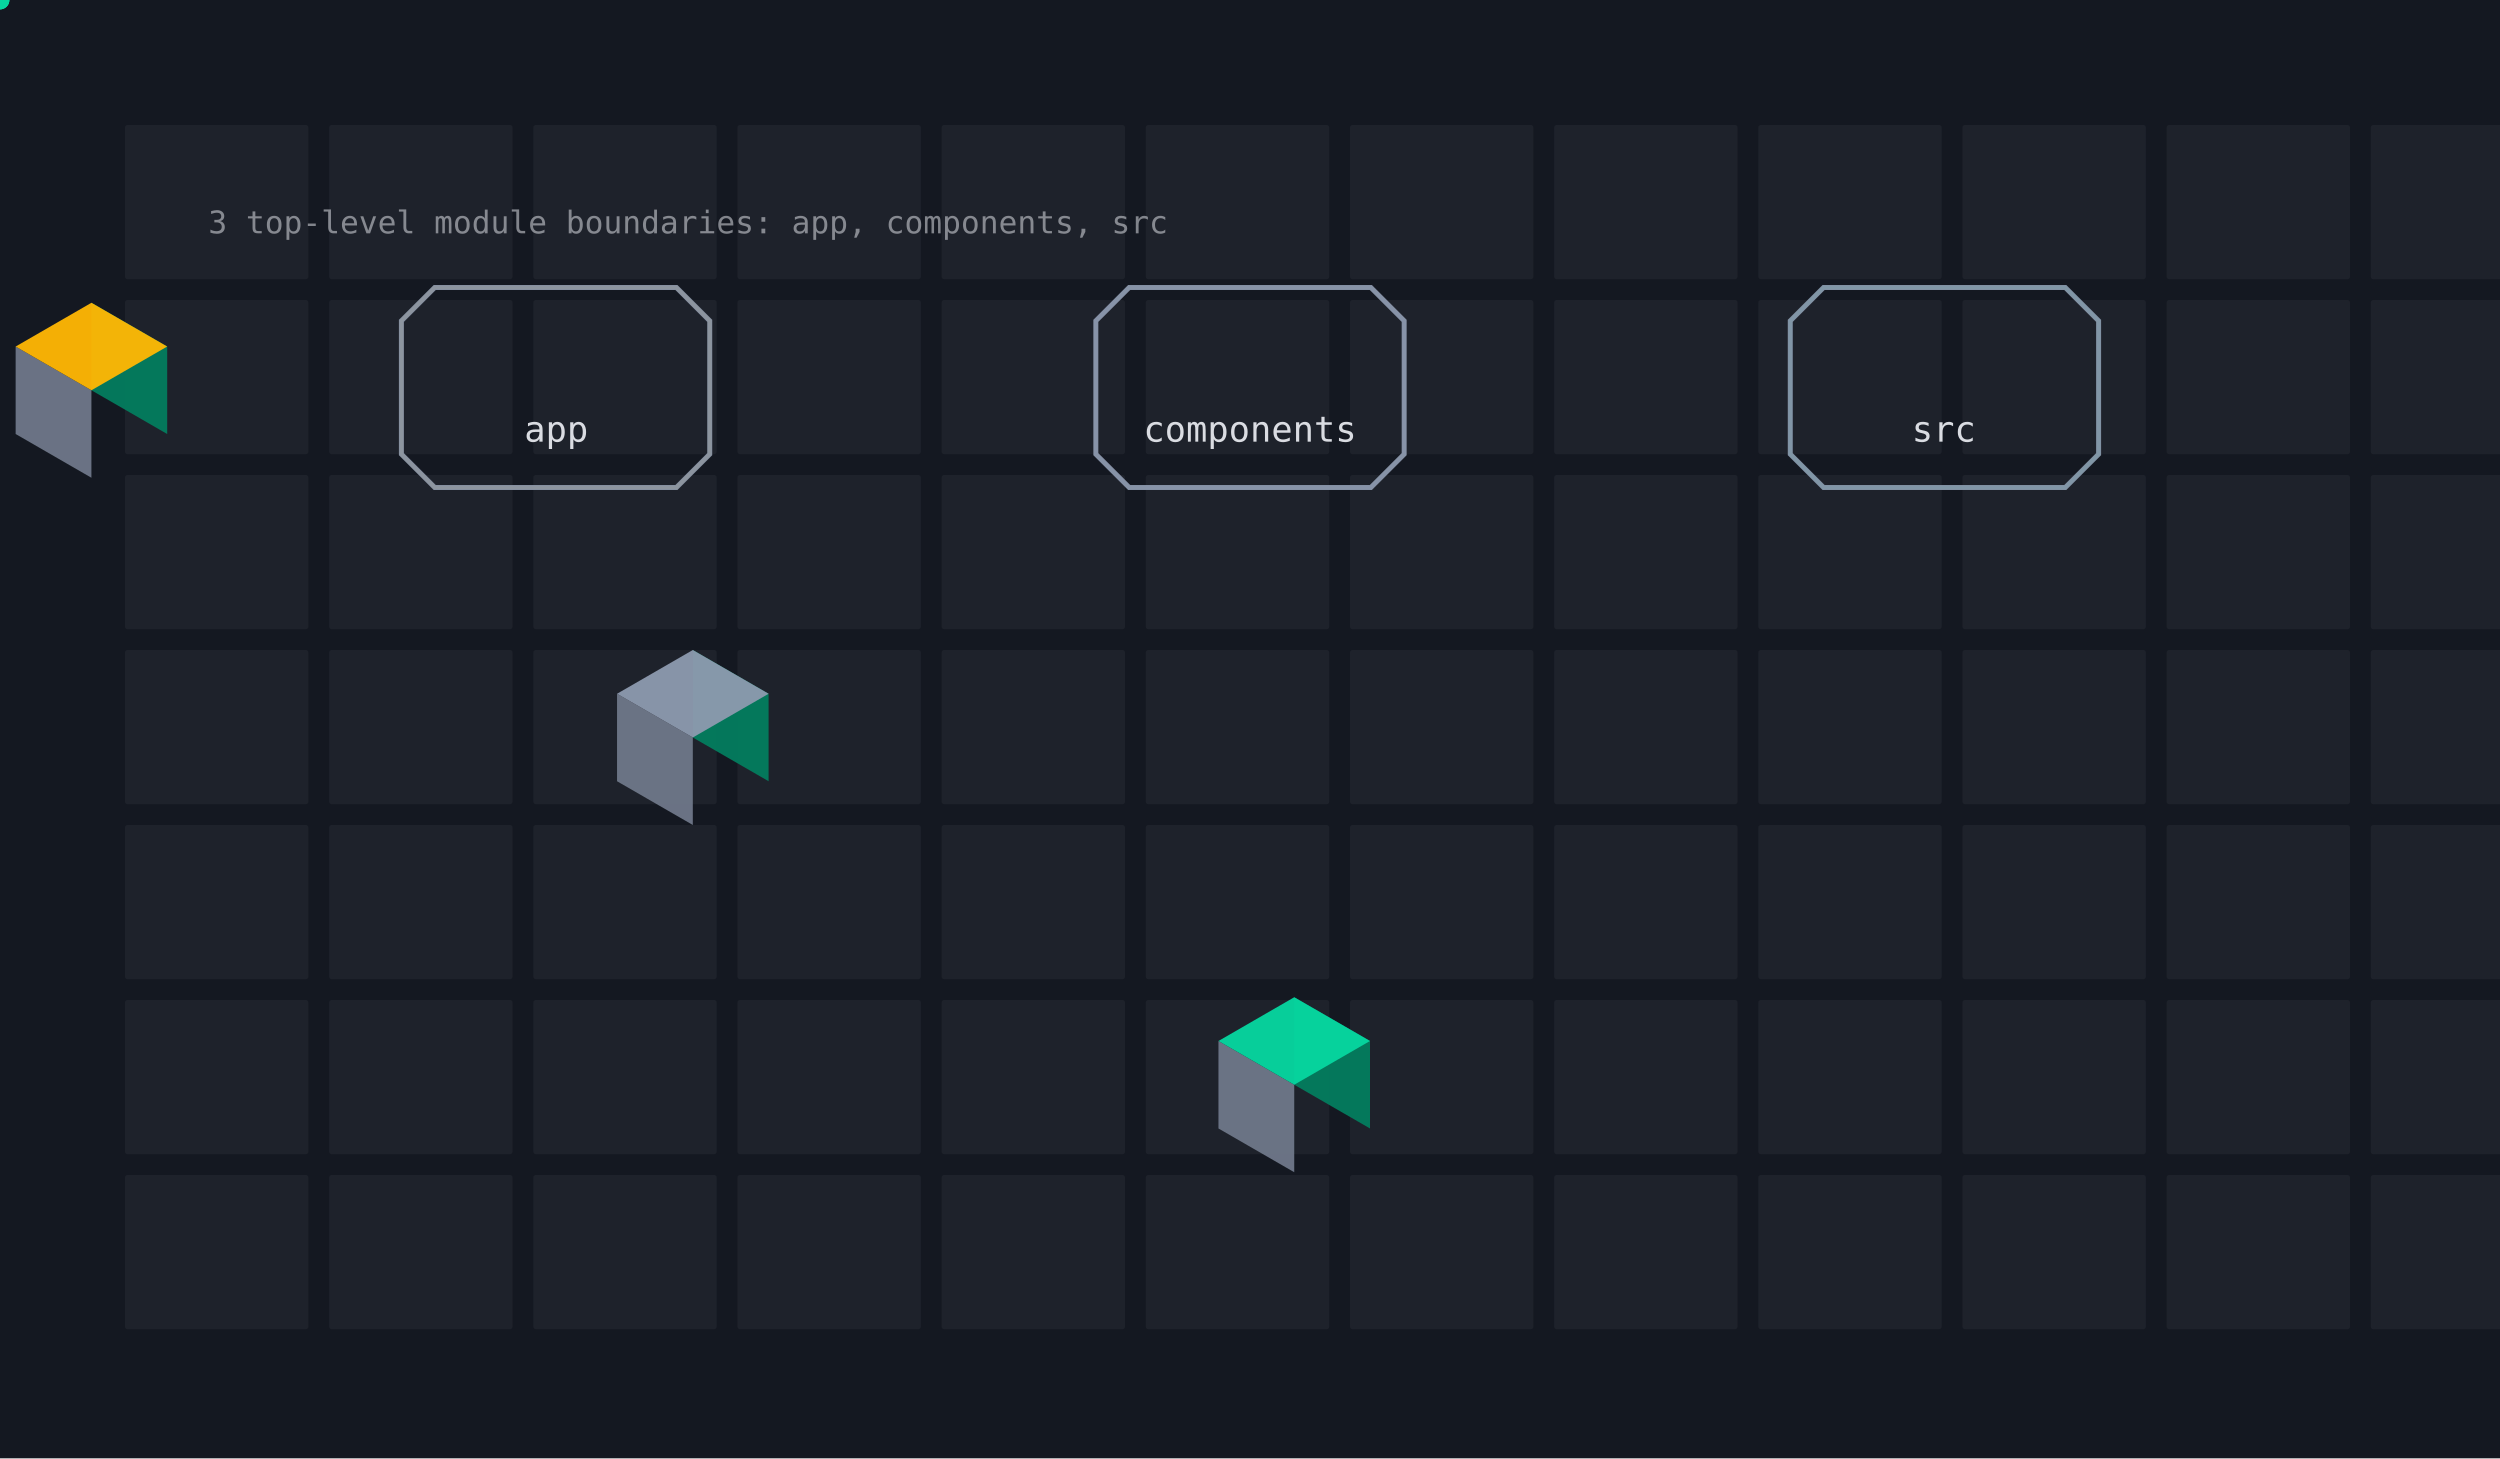
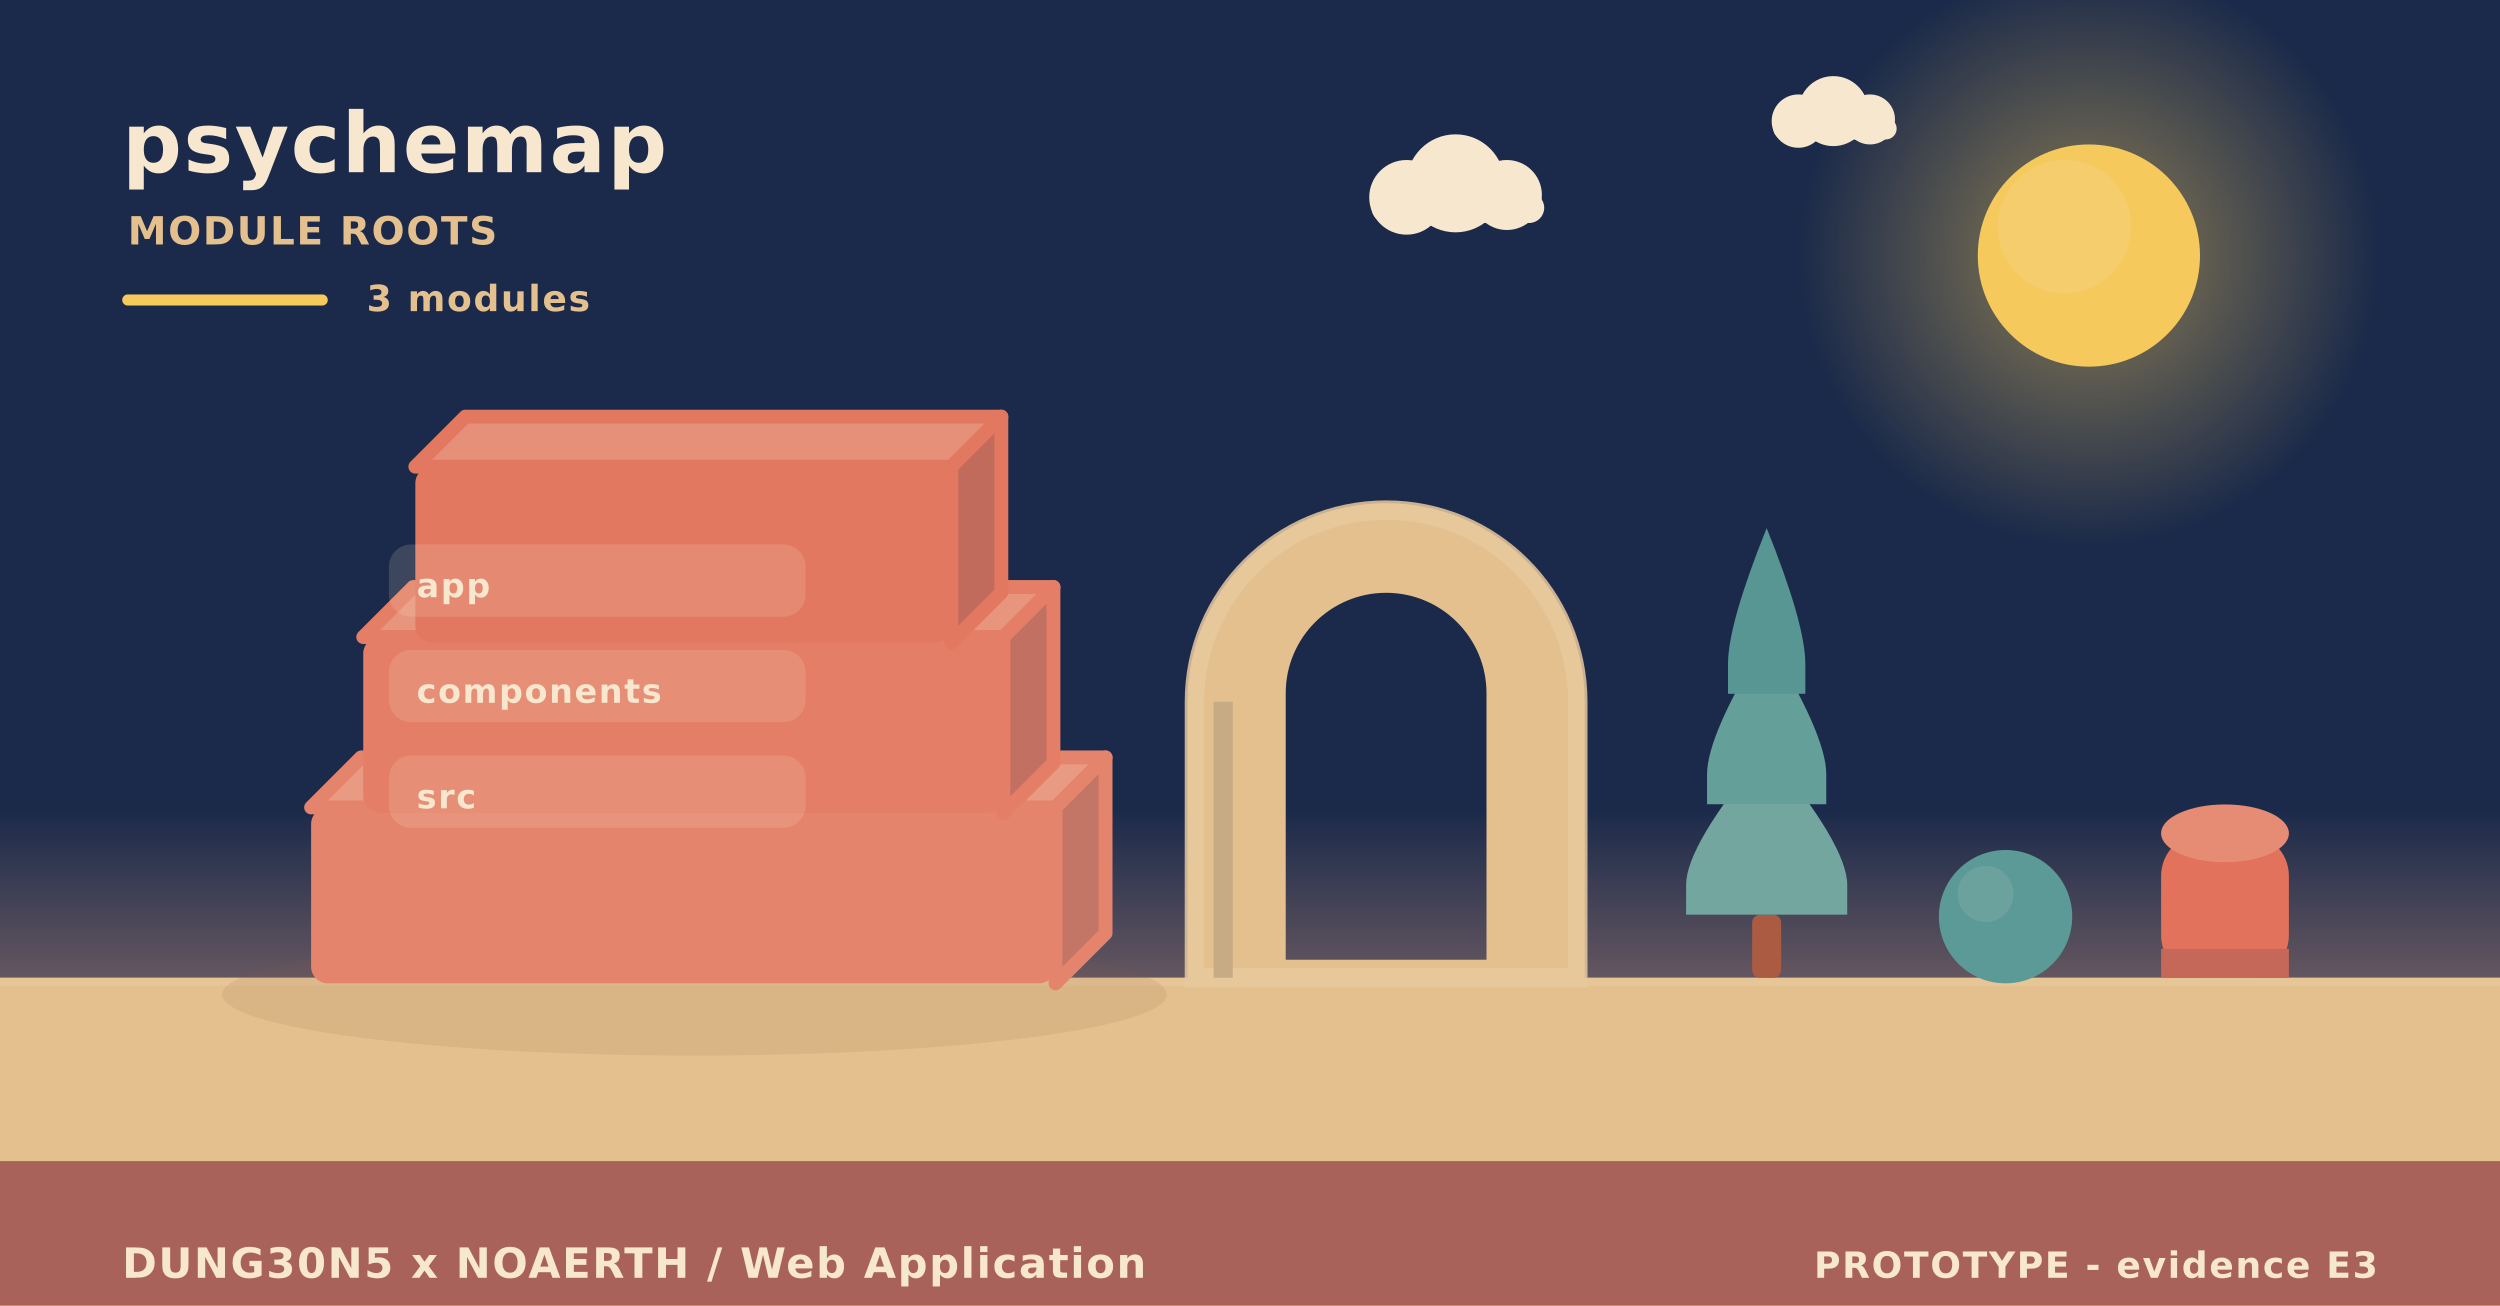
- <svg xmlns="http://www.w3.org/2000/svg" viewBox="0 0 1200 700" width="1200" height="700" role="img" aria-label="psychemap architecture">
-   <rect width="1200" height="700" fill="#141821" />
-   <defs>
-     <linearGradient id="ga" x1="0" y1="0" x2="1" y2="1">
-       <stop offset="0%" stop-color="#ffb703" />
-       <stop offset="100%" stop-color="#8d99ae" />
-     </linearGradient>
-   </defs>
-   <rect x="60.00" y="60.00" width="88.00" height="74.00" rx="1.20" fill="#eef1f6" opacity="0.05" />
-   <rect x="158.00" y="60.00" width="88.00" height="74.00" rx="1.20" fill="#eef1f6" opacity="0.05" />
-   <rect x="256.00" y="60.00" width="88.00" height="74.00" rx="1.20" fill="#eef1f6" opacity="0.05" />
-   <rect x="354.00" y="60.00" width="88.00" height="74.00" rx="1.20" fill="#eef1f6" opacity="0.05" />
-   <rect x="452.00" y="60.00" width="88.00" height="74.00" rx="1.20" fill="#eef1f6" opacity="0.05" />
-   <rect x="550.00" y="60.00" width="88.00" height="74.00" rx="1.20" fill="#eef1f6" opacity="0.05" />
-   <rect x="648.00" y="60.00" width="88.00" height="74.00" rx="1.20" fill="#eef1f6" opacity="0.05" />
-   <rect x="746.00" y="60.00" width="88.00" height="74.00" rx="1.20" fill="#eef1f6" opacity="0.05" />
-   <rect x="844.00" y="60.00" width="88.00" height="74.00" rx="1.20" fill="#eef1f6" opacity="0.05" />
-   <rect x="942.00" y="60.00" width="88.00" height="74.00" rx="1.20" fill="#eef1f6" opacity="0.05" />
-   <rect x="1040.00" y="60.00" width="88.00" height="74.00" rx="1.20" fill="#eef1f6" opacity="0.05" />
-   <rect x="1138.00" y="60.00" width="88.00" height="74.00" rx="1.20" fill="#eef1f6" opacity="0.05" />
-   <rect x="60.00" y="144.00" width="88.00" height="74.00" rx="1.20" fill="#eef1f6" opacity="0.05" />
-   <rect x="158.00" y="144.00" width="88.00" height="74.00" rx="1.20" fill="#eef1f6" opacity="0.05" />
-   <rect x="256.00" y="144.00" width="88.00" height="74.00" rx="1.20" fill="#eef1f6" opacity="0.05" />
-   <rect x="354.00" y="144.00" width="88.00" height="74.00" rx="1.20" fill="#eef1f6" opacity="0.05" />
-   <rect x="452.00" y="144.00" width="88.00" height="74.00" rx="1.20" fill="#eef1f6" opacity="0.05" />
-   <rect x="550.00" y="144.00" width="88.00" height="74.00" rx="1.20" fill="#eef1f6" opacity="0.05" />
-   <rect x="648.00" y="144.00" width="88.00" height="74.00" rx="1.20" fill="#eef1f6" opacity="0.05" />
-   <rect x="746.00" y="144.00" width="88.00" height="74.00" rx="1.20" fill="#eef1f6" opacity="0.05" />
-   <rect x="844.00" y="144.00" width="88.00" height="74.00" rx="1.20" fill="#eef1f6" opacity="0.05" />
-   <rect x="942.00" y="144.00" width="88.00" height="74.00" rx="1.20" fill="#eef1f6" opacity="0.05" />
-   <rect x="1040.00" y="144.00" width="88.00" height="74.00" rx="1.20" fill="#eef1f6" opacity="0.05" />
-   <rect x="1138.00" y="144.00" width="88.00" height="74.00" rx="1.20" fill="#eef1f6" opacity="0.05" />
-   <rect x="60.00" y="228.00" width="88.00" height="74.00" rx="1.20" fill="#eef1f6" opacity="0.05" />
-   <rect x="158.00" y="228.00" width="88.00" height="74.00" rx="1.20" fill="#eef1f6" opacity="0.05" />
-   <rect x="256.00" y="228.00" width="88.00" height="74.00" rx="1.20" fill="#eef1f6" opacity="0.05" />
-   <rect x="354.00" y="228.00" width="88.00" height="74.00" rx="1.20" fill="#eef1f6" opacity="0.05" />
-   <rect x="452.00" y="228.00" width="88.00" height="74.00" rx="1.20" fill="#eef1f6" opacity="0.05" />
-   <rect x="550.00" y="228.00" width="88.00" height="74.00" rx="1.20" fill="#eef1f6" opacity="0.05" />
-   <rect x="648.00" y="228.00" width="88.00" height="74.00" rx="1.20" fill="#eef1f6" opacity="0.05" />
-   <rect x="746.00" y="228.00" width="88.00" height="74.00" rx="1.20" fill="#eef1f6" opacity="0.05" />
-   <rect x="844.00" y="228.00" width="88.00" height="74.00" rx="1.20" fill="#eef1f6" opacity="0.05" />
-   <rect x="942.00" y="228.00" width="88.00" height="74.00" rx="1.20" fill="#eef1f6" opacity="0.05" />
-   <rect x="1040.00" y="228.00" width="88.00" height="74.00" rx="1.20" fill="#eef1f6" opacity="0.05" />
-   <rect x="1138.00" y="228.00" width="88.00" height="74.00" rx="1.20" fill="#eef1f6" opacity="0.05" />
-   <rect x="60.00" y="312.00" width="88.00" height="74.00" rx="1.20" fill="#eef1f6" opacity="0.05" />
-   <rect x="158.00" y="312.00" width="88.00" height="74.00" rx="1.20" fill="#eef1f6" opacity="0.05" />
-   <rect x="256.00" y="312.00" width="88.00" height="74.00" rx="1.20" fill="#eef1f6" opacity="0.05" />
-   <rect x="354.00" y="312.00" width="88.00" height="74.00" rx="1.20" fill="#eef1f6" opacity="0.05" />
-   <rect x="452.00" y="312.00" width="88.00" height="74.00" rx="1.20" fill="#eef1f6" opacity="0.05" />
-   <rect x="550.00" y="312.00" width="88.00" height="74.00" rx="1.20" fill="#eef1f6" opacity="0.05" />
-   <rect x="648.00" y="312.00" width="88.00" height="74.00" rx="1.20" fill="#eef1f6" opacity="0.05" />
-   <rect x="746.00" y="312.00" width="88.00" height="74.00" rx="1.20" fill="#eef1f6" opacity="0.05" />
-   <rect x="844.00" y="312.00" width="88.00" height="74.00" rx="1.20" fill="#eef1f6" opacity="0.05" />
-   <rect x="942.00" y="312.00" width="88.00" height="74.00" rx="1.20" fill="#eef1f6" opacity="0.05" />
-   <rect x="1040.00" y="312.00" width="88.00" height="74.00" rx="1.20" fill="#eef1f6" opacity="0.05" />
-   <rect x="1138.00" y="312.00" width="88.00" height="74.00" rx="1.20" fill="#eef1f6" opacity="0.05" />
-   <rect x="60.00" y="396.00" width="88.00" height="74.00" rx="1.20" fill="#eef1f6" opacity="0.05" />
-   <rect x="158.00" y="396.00" width="88.00" height="74.00" rx="1.20" fill="#eef1f6" opacity="0.05" />
-   <rect x="256.00" y="396.00" width="88.00" height="74.00" rx="1.20" fill="#eef1f6" opacity="0.05" />
-   <rect x="354.00" y="396.00" width="88.00" height="74.00" rx="1.20" fill="#eef1f6" opacity="0.05" />
-   <rect x="452.00" y="396.00" width="88.00" height="74.00" rx="1.20" fill="#eef1f6" opacity="0.05" />
-   <rect x="550.00" y="396.00" width="88.00" height="74.00" rx="1.20" fill="#eef1f6" opacity="0.05" />
-   <rect x="648.00" y="396.00" width="88.00" height="74.00" rx="1.20" fill="#eef1f6" opacity="0.05" />
-   <rect x="746.00" y="396.00" width="88.00" height="74.00" rx="1.20" fill="#eef1f6" opacity="0.05" />
-   <rect x="844.00" y="396.00" width="88.00" height="74.00" rx="1.20" fill="#eef1f6" opacity="0.05" />
-   <rect x="942.00" y="396.00" width="88.00" height="74.00" rx="1.20" fill="#eef1f6" opacity="0.05" />
-   <rect x="1040.00" y="396.00" width="88.00" height="74.00" rx="1.20" fill="#eef1f6" opacity="0.05" />
-   <rect x="1138.00" y="396.00" width="88.00" height="74.00" rx="1.20" fill="#eef1f6" opacity="0.05" />
-   <rect x="60.00" y="480.00" width="88.00" height="74.00" rx="1.20" fill="#eef1f6" opacity="0.05" />
-   <rect x="158.00" y="480.00" width="88.00" height="74.00" rx="1.20" fill="#eef1f6" opacity="0.05" />
-   <rect x="256.00" y="480.00" width="88.00" height="74.00" rx="1.20" fill="#eef1f6" opacity="0.05" />
-   <rect x="354.00" y="480.00" width="88.00" height="74.00" rx="1.20" fill="#eef1f6" opacity="0.05" />
-   <rect x="452.00" y="480.00" width="88.00" height="74.00" rx="1.20" fill="#eef1f6" opacity="0.05" />
-   <rect x="550.00" y="480.00" width="88.00" height="74.00" rx="1.20" fill="#eef1f6" opacity="0.05" />
-   <rect x="648.00" y="480.00" width="88.00" height="74.00" rx="1.20" fill="#eef1f6" opacity="0.05" />
-   <rect x="746.00" y="480.00" width="88.00" height="74.00" rx="1.20" fill="#eef1f6" opacity="0.05" />
-   <rect x="844.00" y="480.00" width="88.00" height="74.00" rx="1.20" fill="#eef1f6" opacity="0.05" />
-   <rect x="942.00" y="480.00" width="88.00" height="74.00" rx="1.20" fill="#eef1f6" opacity="0.05" />
-   <rect x="1040.00" y="480.00" width="88.00" height="74.00" rx="1.20" fill="#eef1f6" opacity="0.05" />
-   <rect x="1138.00" y="480.00" width="88.00" height="74.00" rx="1.20" fill="#eef1f6" opacity="0.05" />
-   <rect x="60.00" y="564.00" width="88.00" height="74.00" rx="1.20" fill="#eef1f6" opacity="0.05" />
-   <rect x="158.00" y="564.00" width="88.00" height="74.00" rx="1.20" fill="#eef1f6" opacity="0.05" />
-   <rect x="256.00" y="564.00" width="88.00" height="74.00" rx="1.20" fill="#eef1f6" opacity="0.05" />
-   <rect x="354.00" y="564.00" width="88.00" height="74.00" rx="1.20" fill="#eef1f6" opacity="0.05" />
-   <rect x="452.00" y="564.00" width="88.00" height="74.00" rx="1.20" fill="#eef1f6" opacity="0.05" />
-   <rect x="550.00" y="564.00" width="88.00" height="74.00" rx="1.20" fill="#eef1f6" opacity="0.05" />
-   <rect x="648.00" y="564.00" width="88.00" height="74.00" rx="1.20" fill="#eef1f6" opacity="0.05" />
-   <rect x="746.00" y="564.00" width="88.00" height="74.00" rx="1.20" fill="#eef1f6" opacity="0.05" />
-   <rect x="844.00" y="564.00" width="88.00" height="74.00" rx="1.20" fill="#eef1f6" opacity="0.05" />
-   <rect x="942.00" y="564.00" width="88.00" height="74.00" rx="1.20" fill="#eef1f6" opacity="0.05" />
-   <rect x="1040.00" y="564.00" width="88.00" height="74.00" rx="1.20" fill="#eef1f6" opacity="0.05" />
-   <rect x="1138.00" y="564.00" width="88.00" height="74.00" rx="1.20" fill="#eef1f6" opacity="0.05" />
-   <path d="M208.67,138.00 H324.67 L340.67,154.00 V218.00 L324.67,234.00 H208.67 L192.67,218.00 V154.00 Z" fill="none" stroke="rgba(255,183,3,0.550)" stroke-width="1.80" opacity="0.90" />
-   <polygon points="43.88,187.33 80.25,208.33 80.25,166.33 43.88,145.33" fill="#037c5d" opacity="0.95" />
-   <polygon points="7.51,208.33 43.88,229.33 43.88,187.33 7.51,166.33" fill="#6e7788" opacity="0.95" />
-   <polygon points="43.88,145.33 80.25,166.33 43.88,187.33 7.51,166.33" fill="#ffb703" opacity="0.95" />
-   <text x="267" y="212" font-family="ui-monospace,Menlo,monospace" font-size="17" fill="rgba(238,241,246,0.900)" text-anchor="middle">app</text>
+ <svg xmlns="http://www.w3.org/2000/svg" width="900" height="470" viewBox="0 0 900 470" role="img" aria-label="psychemap - how it is built">
+   <linearGradient id="skya" x1="0" y1="0" x2="0" y2="1">
+     <stop offset="0" stop-color="#1b2a4a" />
+     <stop offset="0.62" stop-color="#1b2a4a" />
+     <stop offset="1" stop-color="#f3ad8a" />
+   </linearGradient>
+   <rect width="900" height="470" fill="url(#skya)" />
+   <radialGradient id="suna">
+     <stop offset="0.35" stop-color="#f5c95c" stop-opacity="0.34" />
+     <stop offset="1" stop-color="#f5c95c" stop-opacity="0" />
+   </radialGradient>
+   <circle cx="752" cy="92" r="104" fill="url(#suna)" />
+   <circle cx="752" cy="92" r="40" fill="#f5c95c" />
+   <circle cx="743.2" cy="81.6" r="24" fill="#f5d27e" opacity="0.5" />
  <g>
-     <path d="M208.67,138.00 H324.67 L340.67,154.00 V218.00 L324.67,234.00 H208.67 L192.67,218.00 V154.00 Z" fill="none" stroke="#8d99ae" stroke-width="2.40" opacity="0.90" />
-     <animate attributeName="opacity" values="0.25;1.0;0.25" dur="23.6s" begin="0.0s" repeatCount="indefinite" />
+     <circle cx="524" cy="66" r="17.64" fill="#f6e7ce" />
+     <circle cx="506.36" cy="71.04" r="13.44" fill="#f6e7ce" />
+     <circle cx="542.48" cy="70.2" r="12.6" fill="#f6e7ce" />
+     <rect x="493.76" y="69.36" width="62.16" height="10.92" rx="5.46" fill="#f6e7ce" />
+     <animateTransform attributeName="transform" type="translate" values="0 0;24 0;0 0" dur="36s" begin="0s" repeatCount="indefinite" />
  </g>
-   <g opacity="0.9">
-     <circle cx="0.00" cy="0.00" r="4.50" fill="#06d6a0" opacity="1.00" />
-     <animateTransform attributeName="transform" type="translate" values="266.67,184.00 600.00,184.00" dur="7.867s" begin="0.0s" repeatCount="indefinite" />
-     <animateTransform attributeName="transform" type="translate" values="600.00,184.00 266.67,184.00" dur="7.867s" begin="3.933s" repeatCount="indefinite" />
+   <g>
+     <circle cx="660" cy="40" r="12.6" fill="#f6e7ce" />
+     <circle cx="647.4" cy="43.6" r="9.6" fill="#f6e7ce" />
+     <circle cx="673.2" cy="43" r="9" fill="#f6e7ce" />
+     <rect x="638.4" y="42.4" width="44.4" height="7.8" rx="3.9" fill="#f6e7ce" />
+     <animateTransform attributeName="transform" type="translate" values="0 0;-18 0;0 0" dur="46s" begin="3s" repeatCount="indefinite" />
  </g>
-   <path d="M542.00,138.00 H658.00 L674.00,154.00 V218.00 L658.00,234.00 H542.00 L526.00,218.00 V154.00 Z" fill="none" stroke="rgba(141,153,174,0.550)" stroke-width="1.80" opacity="0.90" />
-   <polygon points="332.55,354.00 368.93,375.00 368.93,333.00 332.55,312.00" fill="#037c5d" opacity="0.95" />
-   <polygon points="296.18,375.00 332.55,396.00 332.55,354.00 296.18,333.00" fill="#6e7788" opacity="0.95" />
-   <polygon points="332.55,312.00 368.93,333.00 332.55,354.00 296.18,333.00" fill="#8d99ae" opacity="0.95" />
-   <text x="600" y="212" font-family="ui-monospace,Menlo,monospace" font-size="17" fill="rgba(238,241,246,0.900)" text-anchor="middle">components</text>
+   <rect x="0" y="352" width="900" height="118" fill="#e3c08d" />
+   <rect x="0" y="352" width="900" height="3" fill="#e6c596" />
+   <text x="44" y="62" font-family="Verdana,DejaVu Sans,sans-serif" font-size="30" font-weight="700" letter-spacing="0.6" fill="#f6e7ce" text-anchor="start">psychemap</text>
+   <text x="46" y="88" font-family="Verdana,DejaVu Sans,sans-serif" font-size="14" font-weight="700" letter-spacing="0.6" fill="#e3c08d" text-anchor="start">MODULE ROOTS</text>
+   <rect x="44" y="106" width="74" height="4" rx="2" fill="#f5c95c" />
+   <text x="132" y="112" font-family="Verdana,DejaVu Sans,sans-serif" font-size="13" font-weight="700" letter-spacing="0.6" fill="#e3c08d" text-anchor="start">3 modules</text>
+   <ellipse cx="250" cy="358" rx="170" ry="22" fill="rgba(138,90,68,0.11)" />
+   <path d="M112,290.67 L380,290.67 L398,272.67 L130,272.67 Z" fill="#e99a82" stroke="#e5846c" stroke-width="5" stroke-linejoin="round" />
+   <path d="M380,290.67 L398,272.67 L398,336 L380,354 Z" fill="#c37566" stroke="#e5846c" stroke-width="5" stroke-linejoin="round" />
+   <rect x="112" y="290.67" width="268" height="63.33" rx="6" fill="#e5846c" />
+   <path d="M130.76,229.33 L361.24,229.33 L379.24,211.33 L148.76,211.33 Z" fill="#e8957d" stroke="#e47e66" stroke-width="5" stroke-linejoin="round" />
+   <path d="M361.24,229.33 L379.24,211.33 L379.24,274.67 L361.24,292.67 Z" fill="#c27061" stroke="#e47e66" stroke-width="5" stroke-linejoin="round" />
+   <rect x="130.76" y="229.33" width="230.48" height="63.33" rx="6" fill="#e47e66" />
+   <path d="M149.52,168 L342.48,168 L360.48,150 L167.52,150 Z" fill="#e79079" stroke="#e37861" stroke-width="5" stroke-linejoin="round" />
+   <path d="M342.48,168 L360.48,150 L360.48,213.33 L342.48,231.33 Z" fill="#c16b5d" stroke="#e37861" stroke-width="5" stroke-linejoin="round" />
+   <rect x="149.52" y="168" width="192.96" height="63.33" rx="6" fill="#e37861" />
+   <rect x="140" y="196" width="150" height="26" rx="8" fill="rgba(246,231,206,0.16)" opacity="0.94" />
  <g>
-     <path d="M542.00,138.00 H658.00 L674.00,154.00 V218.00 L658.00,234.00 H542.00 L526.00,218.00 V154.00 Z" fill="none" stroke="#8d99ae" stroke-width="2.40" opacity="0.90" />
-     <animate attributeName="opacity" values="0.25;1.0;0.25" dur="23.6s" begin="0.45s" repeatCount="indefinite" />
+     <text x="150" y="215" font-family="Verdana,DejaVu Sans,sans-serif" font-size="12" font-weight="700" letter-spacing="0.6" fill="#f6e7ce" text-anchor="start">app</text>
+     <animateTransform attributeName="transform" type="translate" values="0 10;0 0" dur="0.7s" begin="0.3s" fill="freeze" />
  </g>
-   <g opacity="0.9">
-     <circle cx="0.00" cy="0.00" r="4.50" fill="#06d6a0" opacity="1.00" />
-     <animateTransform attributeName="transform" type="translate" values="600.00,184.00 933.33,184.00" dur="7.867s" begin="0.3s" repeatCount="indefinite" />
-     <animateTransform attributeName="transform" type="translate" values="933.33,184.00 600.00,184.00" dur="7.867s" begin="4.233s" repeatCount="indefinite" />
+   <rect x="140" y="234" width="150" height="26" rx="8" fill="rgba(246,231,206,0.16)" opacity="0.94" />
+   <g>
+     <text x="150" y="253" font-family="Verdana,DejaVu Sans,sans-serif" font-size="12" font-weight="700" letter-spacing="0.6" fill="#f6e7ce" text-anchor="start">components</text>
+     <animateTransform attributeName="transform" type="translate" values="0 10;0 0" dur="0.7s" begin="0.5s" fill="freeze" />
  </g>
-   <path d="M875.33,138.00 H991.33 L1007.33,154.00 V218.00 L991.33,234.00 H875.33 L859.33,218.00 V154.00 Z" fill="none" stroke="rgba(6,214,160,0.550)" stroke-width="1.80" opacity="0.90" />
-   <polygon points="621.23,520.67 657.60,541.67 657.60,499.67 621.23,478.67" fill="#037c5d" opacity="0.95" />
-   <polygon points="584.86,541.67 621.23,562.67 621.23,520.67 584.86,499.67" fill="#6e7788" opacity="0.95" />
-   <polygon points="621.23,478.67 657.60,499.67 621.23,520.67 584.86,499.67" fill="#06d6a0" opacity="0.95" />
-   <text x="933" y="212" font-family="ui-monospace,Menlo,monospace" font-size="17" fill="rgba(238,241,246,0.900)" text-anchor="middle">src</text>
+   <rect x="140" y="272" width="150" height="26" rx="8" fill="rgba(246,231,206,0.16)" opacity="0.94" />
  <g>
-     <path d="M875.33,138.00 H991.33 L1007.33,154.00 V218.00 L991.33,234.00 H875.33 L859.33,218.00 V154.00 Z" fill="none" stroke="#8d99ae" stroke-width="2.40" opacity="0.90" />
-     <animate attributeName="opacity" values="0.25;1.0;0.25" dur="23.6s" begin="0.9s" repeatCount="indefinite" />
+     <text x="150" y="291" font-family="Verdana,DejaVu Sans,sans-serif" font-size="12" font-weight="700" letter-spacing="0.6" fill="#f6e7ce" text-anchor="start">src</text>
+     <animateTransform attributeName="transform" type="translate" values="0 10;0 0" dur="0.7s" begin="0.7s" fill="freeze" />
  </g>
-   <g opacity="0.9">
-     <circle cx="0.00" cy="0.00" r="4.50" fill="#06d6a0" opacity="1.00" />
-     <animateTransform attributeName="transform" type="translate" values="933.33,184.00 933.33,184.00" dur="7.867s" begin="0.6s" repeatCount="indefinite" />
-     <animateTransform attributeName="transform" type="translate" values="933.33,184.00 933.33,184.00" dur="7.867s" begin="4.533s" repeatCount="indefinite" />
-   </g>
-   <text x="100" y="112" font-family="ui-monospace,Menlo,monospace" font-size="15" fill="rgba(238,241,246,0.500)">3 top-level module boundaries: app, components, src</text>
+   <path d="M430,352 L430,252.64 A69,69 0 0 1 568,252.64 L568,352 Z M460.36,348 L460.36,249.55 A38.64,38.64 0 0 1 537.64,249.55 L537.64,348 Z" fill="#e3c08d" fill-rule="evenodd" stroke="#e3c08d" stroke-width="5" stroke-linejoin="round" />
+   <path d="M430,352 L430,252.64 A69,69 0 0 1 568,252.64 L568,352 Z" fill="none" stroke="#e8c99d" stroke-width="7" stroke-linecap="round" opacity="0.85" />
+   <rect x="436.9" y="252.64" width="6.9" height="99.36" fill="#c7ab84" />
+   <rect x="630.78" y="329.28" width="10.44" height="22.72" rx="2.9" fill="#ac5b43" />
+   <path d="M636,269.64 Q607,304.23 607,318.54 Q607,329.28 607,329.28 L665,329.28 Q665,329.28 665,318.54 Q665,304.23 636,269.64 Z" fill="#74a6a0" />
+   <path d="M636,229.88 Q614.54,264.47 614.54,278.78 Q614.54,289.52 614.54,289.52 L657.46,289.52 Q657.46,289.52 657.46,278.78 Q657.46,264.47 636,229.88 Z" fill="#649f9a" />
+   <path d="M636,190.12 Q622.08,224.71 622.08,239.02 Q622.08,249.76 622.08,249.76 L649.92,249.76 Q649.92,249.76 649.92,239.02 Q649.92,224.71 636,190.12 Z" fill="#589694" />
+   <circle cx="722" cy="330" r="24" fill="#5b9a97" />
+   <circle cx="714.8" cy="321.84" r="10.08" fill="#7aa9a2" opacity="0.55" />
+   <rect x="778" y="300" width="46" height="52" rx="15.33" fill="#e2725b" />
+   <ellipse cx="801" cy="300" rx="23" ry="10.4" fill="#e68c74" />
+   <rect x="778" y="341.6" width="46" height="10.4" fill="#c66859" />
+   <rect x="0" y="418" width="900" height="52" rx="0" fill="#a65c56" opacity="0.94" />
+   <text x="44" y="460" font-family="Verdana,DejaVu Sans,sans-serif" font-size="15" font-weight="700" letter-spacing="0.6" fill="#f6e7ce" text-anchor="start">DUNG30N5 x NOAERTH  /  Web Application</text>
+   <text x="856" y="460" font-family="Verdana,DejaVu Sans,sans-serif" font-size="13" font-weight="700" letter-spacing="0.6" fill="#f6e7ce" text-anchor="end">PROTOTYPE  -  evidence E3</text>
</svg>
